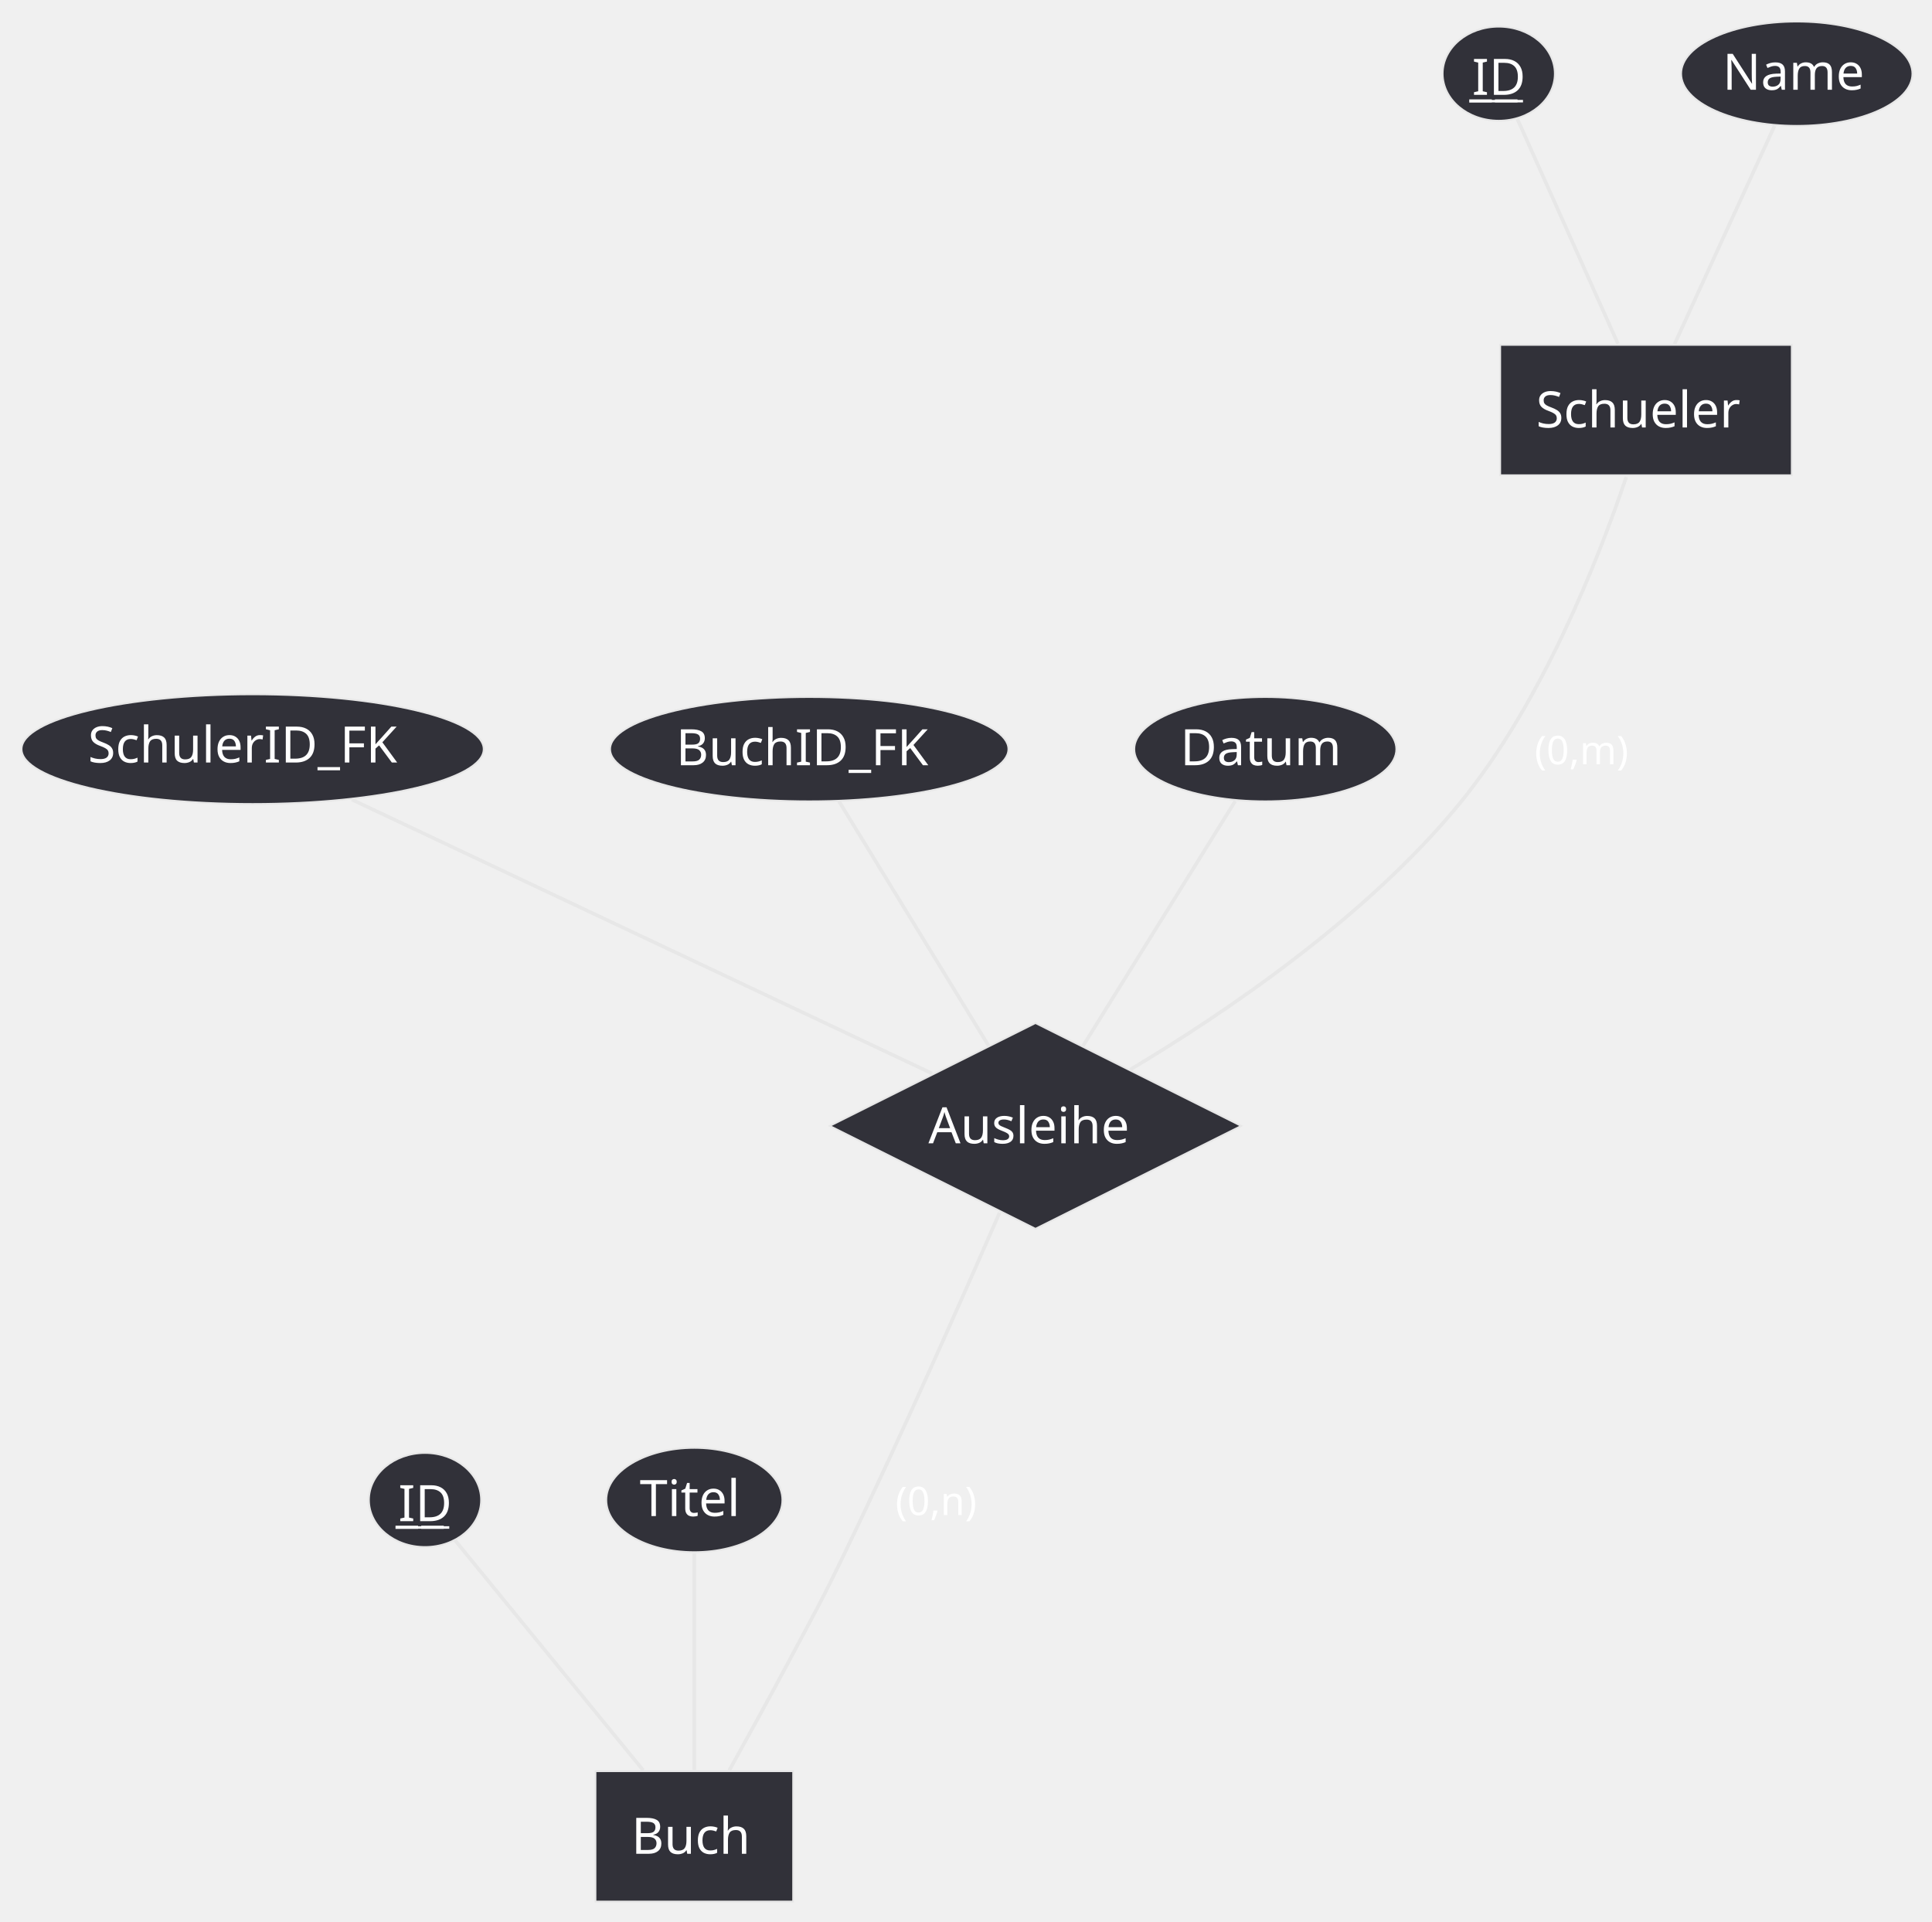
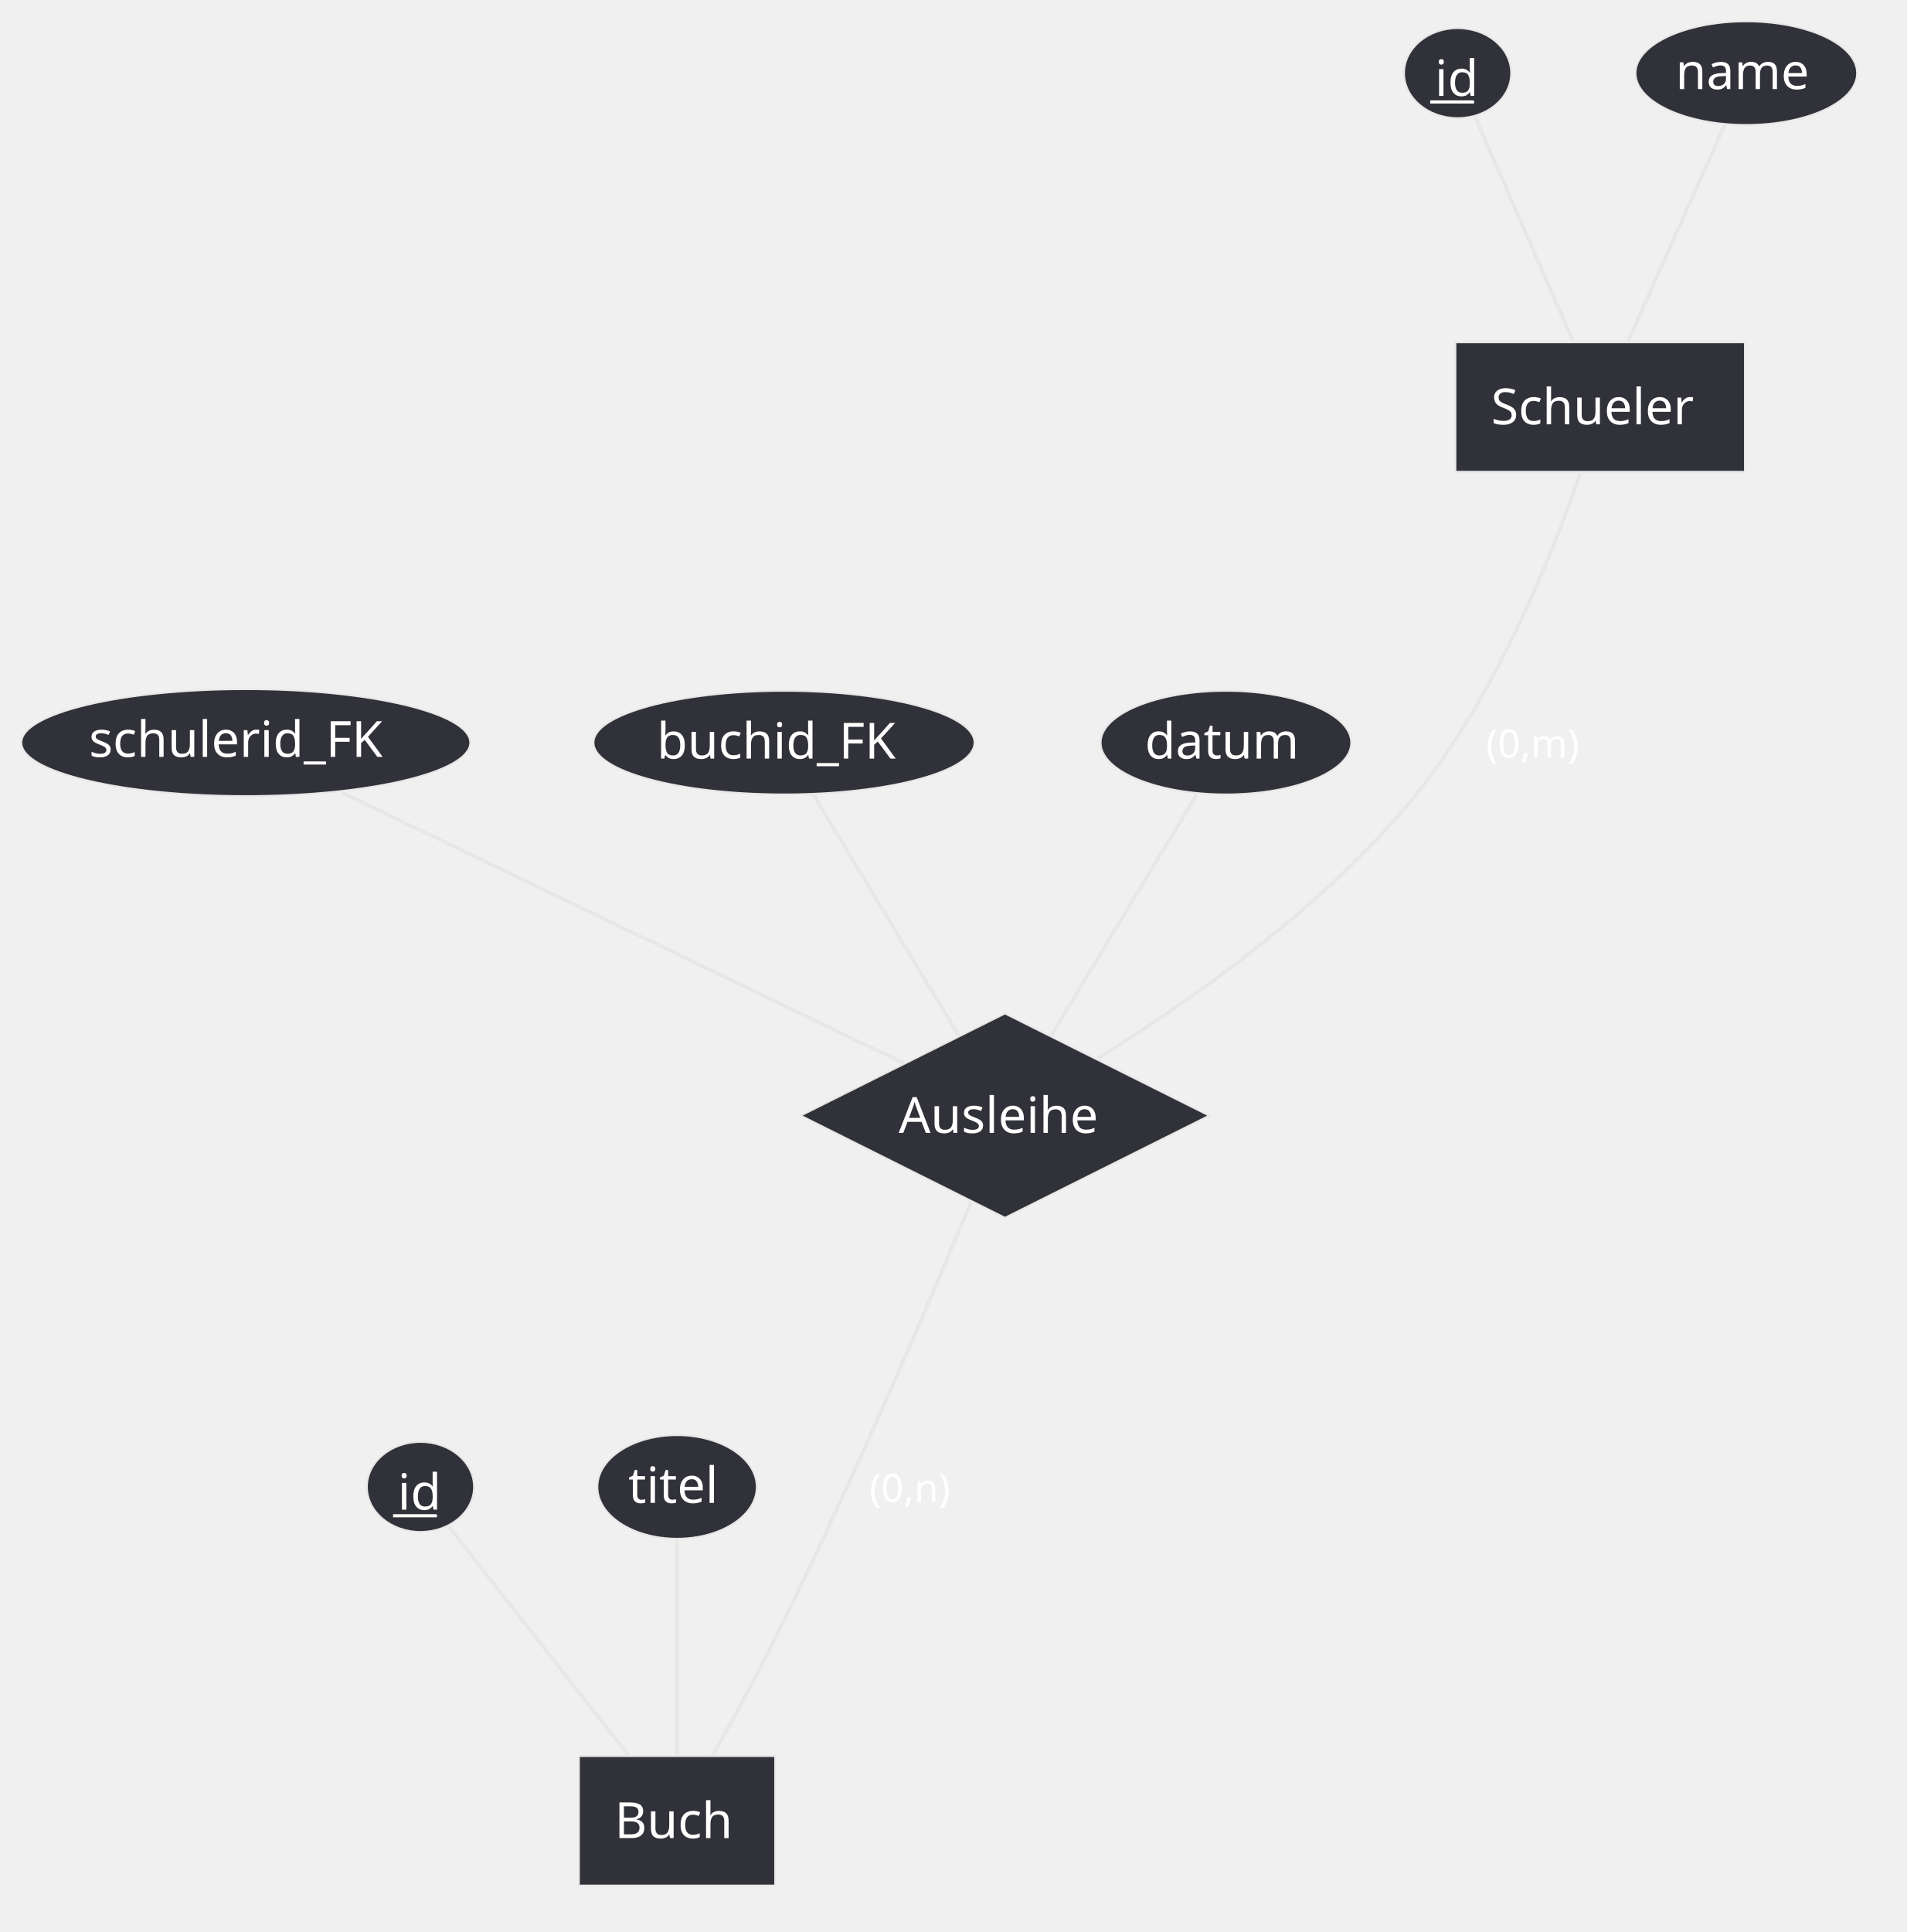
- <svg xmlns="http://www.w3.org/2000/svg" contentStyleType="text/css" data-diagram-type="CHEN_EER" height="535px" preserveAspectRatio="none" style="width:538px;height:535px;" version="1.1" viewBox="0 0 538 535" width="538px" zoomAndPan="magnify">
+ <svg xmlns="http://www.w3.org/2000/svg" contentStyleType="text/css" data-diagram-type="CHEN_EER" height="542px" preserveAspectRatio="none" style="width:535px;height:542px;" version="1.1" viewBox="0 0 535 542" width="535px" zoomAndPan="magnify">
  <defs />
  <g>
    <g>
-       <rect fill="#313139" height="36.297" style="stroke:#E7E7E7;stroke-width:0.5;" width="81.202" x="417.75" y="96.04" />
-       <text fill="#FFFFFF" font-family="sans-serif" font-size="14" lengthAdjust="spacing" textLength="61.202" x="427.75" y="119.035">Schueler</text>
+       <rect fill="#313139" height="36.297" style="stroke:#E7E7E7;stroke-width:0.5;" width="81.202" x="408.37" y="96.04" />
+       <text fill="#FFFFFF" font-family="sans-serif" font-size="14" lengthAdjust="spacing" textLength="61.202" x="418.37" y="119.035">Schueler</text>
    </g>
    <g>
-       <ellipse cx="417.352" cy="20.518" fill="#313139" rx="15.622" ry="13.098" style="stroke:#E7E7E7;stroke-width:0.5;" />
-       <text fill="#FFFFFF" font-family="sans-serif" font-size="14" lengthAdjust="spacing" text-decoration="underline" textLength="14.909" x="409.897" y="26.415">I̲D̲</text>
+       <ellipse cx="408.973" cy="20.518" fill="#313139" rx="15.023" ry="12.618" style="stroke:#E7E7E7;stroke-width:0.5;" />
+       <text fill="#FFFFFF" font-family="sans-serif" font-size="14" lengthAdjust="spacing" text-decoration="underline" textLength="12.776" x="402.585" y="26.895">i̲d̲</text>
    </g>
    <g>
-       <ellipse cx="500.345" cy="20.524" fill="#313139" rx="32.205" ry="14.524" style="stroke:#E7E7E7;stroke-width:0.5;" />
-       <text fill="#FFFFFF" font-family="sans-serif" font-size="14" lengthAdjust="spacing" textLength="41.303" x="479.694" y="24.995">Name</text>
+       <ellipse cx="489.974" cy="20.524" fill="#313139" rx="31.074" ry="14.524" style="stroke:#E7E7E7;stroke-width:0.5;" />
+       <text fill="#FFFFFF" font-family="sans-serif" font-size="14" lengthAdjust="spacing" textLength="39.703" x="470.123" y="24.995">name</text>
    </g>
    <g>
-       <rect fill="#313139" height="36.297" style="stroke:#E7E7E7;stroke-width:0.5;" width="55.048" x="165.82" y="493.21" />
-       <text fill="#FFFFFF" font-family="sans-serif" font-size="14" lengthAdjust="spacing" textLength="35.048" x="175.82" y="516.205">Buch</text>
+       <rect fill="#313139" height="36.297" style="stroke:#E7E7E7;stroke-width:0.5;" width="55.048" x="162.44" y="492.66" />
+       <text fill="#FFFFFF" font-family="sans-serif" font-size="14" lengthAdjust="spacing" textLength="35.048" x="172.44" y="515.655">Buch</text>
    </g>
    <g>
-       <ellipse cx="118.352" cy="417.688" fill="#313139" rx="15.622" ry="13.098" style="stroke:#E7E7E7;stroke-width:0.5;" />
-       <text fill="#FFFFFF" font-family="sans-serif" font-size="14" lengthAdjust="spacing" text-decoration="underline" textLength="14.909" x="110.897" y="423.585">I̲D̲</text>
+       <ellipse cx="117.973" cy="417.139" fill="#313139" rx="15.023" ry="12.618" style="stroke:#E7E7E7;stroke-width:0.5;" />
+       <text fill="#FFFFFF" font-family="sans-serif" font-size="14" lengthAdjust="spacing" text-decoration="underline" textLength="12.776" x="111.585" y="423.515">i̲d̲</text>
    </g>
    <g>
-       <ellipse cx="193.35" cy="417.694" fill="#313139" rx="24.52" ry="14.524" style="stroke:#E7E7E7;stroke-width:0.5;" />
-       <text fill="#FFFFFF" font-family="sans-serif" font-size="14" lengthAdjust="spacing" textLength="30.434" x="178.133" y="422.165">Titel</text>
+       <ellipse cx="189.974" cy="417.144" fill="#313139" rx="22.354" ry="14.524" style="stroke:#E7E7E7;stroke-width:0.5;" />
+       <text fill="#FFFFFF" font-family="sans-serif" font-size="14" lengthAdjust="spacing" textLength="27.371" x="176.289" y="421.615">titel</text>
    </g>
    <g>
-       <polygon fill="#313139" points="231.06,313.524,288.349,284.88,345.637,313.524,288.349,342.169" style="stroke:#E7E7E7;stroke-width:0.5;" />
-       <text fill="#FFFFFF" font-family="sans-serif" font-size="14" lengthAdjust="spacing" textLength="59.623" x="258.537" y="318.371">Ausleihe</text>
+       <polygon fill="#313139" points="224.68,312.974,281.969,284.33,339.257,312.974,281.969,341.619" style="stroke:#E7E7E7;stroke-width:0.5;" />
+       <text fill="#FFFFFF" font-family="sans-serif" font-size="14" lengthAdjust="spacing" textLength="59.623" x="252.157" y="317.821">Ausleihe</text>
    </g>
    <g>
-       <ellipse cx="70.348" cy="208.61" fill="#313139" rx="64.348" ry="15.27" style="stroke:#E7E7E7;stroke-width:0.5;" />
-       <text fill="#FFFFFF" font-family="sans-serif" font-size="14" lengthAdjust="spacing" textLength="91.731" x="24.482" y="212.335">SchulerID_FK</text>
+       <ellipse cx="68.968" cy="208.334" fill="#313139" rx="62.968" ry="14.994" style="stroke:#E7E7E7;stroke-width:0.5;" />
+       <text fill="#FFFFFF" font-family="sans-serif" font-size="14" lengthAdjust="spacing" textLength="88.006" x="24.965" y="212.335">schulerid_FK</text>
    </g>
    <g>
-       <ellipse cx="225.351" cy="208.614" fill="#313139" rx="55.461" ry="14.524" style="stroke:#E7E7E7;stroke-width:0.5;" />
-       <text fill="#FFFFFF" font-family="sans-serif" font-size="14" lengthAdjust="spacing" textLength="74.19" x="188.255" y="213.085">BuchID_FK</text>
+       <ellipse cx="219.975" cy="208.334" fill="#313139" rx="53.445" ry="14.524" style="stroke:#E7E7E7;stroke-width:0.5;" />
+       <text fill="#FFFFFF" font-family="sans-serif" font-size="14" lengthAdjust="spacing" textLength="71.34" x="184.305" y="212.805">buchid_FK</text>
    </g>
    <g>
-       <ellipse cx="352.348" cy="208.614" fill="#313139" rx="36.488" ry="14.524" style="stroke:#E7E7E7;stroke-width:0.5;" />
-       <text fill="#FFFFFF" font-family="sans-serif" font-size="14" lengthAdjust="spacing" textLength="47.359" x="328.668" y="213.085">Datum</text>
+       <ellipse cx="343.969" cy="208.334" fill="#313139" rx="35.149" ry="14.524" style="stroke:#E7E7E7;stroke-width:0.5;" />
+       <text fill="#FFFFFF" font-family="sans-serif" font-size="14" lengthAdjust="spacing" textLength="45.466" x="321.236" y="212.805">datum</text>
    </g>
    <g class="link" data-entity-1="ent0003" data-entity-2="ent0002" data-link-type="association" data-source-line="4" id="lnk4">
-       <path d="M422.54,33.13 C429.61,48.93 442.32,77.34 450.54,95.72" fill="none" id="Schueler/ID-Schueler" style="stroke:#E7E7E7;stroke-width:1;" />
+       <path d="M413.87,32.76 C420.72,48.44 433.19,77.04 441.28,95.57" fill="none" id="Schueler/id-Schueler" style="stroke:#E7E7E7;stroke-width:1;" />
    </g>
    <g class="link" data-entity-1="ent0005" data-entity-2="ent0002" data-link-type="association" data-source-line="5" id="lnk6">
-       <path d="M494.15,35.04 C486.76,51.18 474.38,78.19 466.29,95.85" fill="none" id="Schueler/Name-Schueler" style="stroke:#E7E7E7;stroke-width:1;" />
+       <path d="M483.92,35.05 C476.7,51.18 464.62,78.19 456.73,95.85" fill="none" id="Schueler/name-Schueler" style="stroke:#E7E7E7;stroke-width:1;" />
    </g>
    <g class="link" data-entity-1="ent0008" data-entity-2="ent0007" data-link-type="association" data-source-line="8" id="lnk9">
-       <path d="M126.66,428.85 C139.32,444.33 163.6,474.01 179.11,492.96" fill="none" id="Buch/ID-Buch" style="stroke:#E7E7E7;stroke-width:1;" />
+       <path d="M125.95,428.3 C138.1,443.78 161.41,473.46 176.3,492.41" fill="none" id="Buch/id-Buch" style="stroke:#E7E7E7;stroke-width:1;" />
    </g>
    <g class="link" data-entity-1="ent0010" data-entity-2="ent0007" data-link-type="association" data-source-line="9" id="lnk11">
-       <path d="M193.35,432.61 C193.35,448.74 193.35,475.33 193.35,492.85" fill="none" id="Buch/Titel-Buch" style="stroke:#E7E7E7;stroke-width:1;" />
+       <path d="M189.97,432.06 C189.97,448.19 189.97,474.78 189.97,492.3" fill="none" id="Buch/titel-Buch" style="stroke:#E7E7E7;stroke-width:1;" />
    </g>
    <g class="link" data-entity-1="ent0013" data-entity-2="ent0012" data-link-type="association" data-source-line="12" id="lnk14">
-       <path d="M97.96,222.64 C139.43,242.22 217.43,279.04 259.58,298.94" fill="none" id="Ausleihe/SchulerID_FK-Ausleihe" style="stroke:#E7E7E7;stroke-width:1;" />
+       <path d="M95.94,222.33 C136.36,241.81 212.26,278.38 253.52,298.26" fill="none" id="Ausleihe/schulerid_FK-Ausleihe" style="stroke:#E7E7E7;stroke-width:1;" />
    </g>
    <g class="link" data-entity-1="ent0015" data-entity-2="ent0012" data-link-type="association" data-source-line="13" id="lnk16">
-       <path d="M233.58,223.06 C244.19,240.39 262.75,270.7 275.29,291.19" fill="none" id="Ausleihe/BuchID_FK-Ausleihe" style="stroke:#E7E7E7;stroke-width:1;" />
+       <path d="M228.07,222.75 C238.51,240.03 256.77,270.26 269.11,290.69" fill="none" id="Ausleihe/buchid_FK-Ausleihe" style="stroke:#E7E7E7;stroke-width:1;" />
    </g>
    <g class="link" data-entity-1="ent0017" data-entity-2="ent0012" data-link-type="association" data-source-line="14" id="lnk18">
-       <path d="M343.98,223.06 C333.21,240.39 314.36,270.7 301.62,291.19" fill="none" id="Ausleihe/Datum-Ausleihe" style="stroke:#E7E7E7;stroke-width:1;" />
+       <path d="M335.86,222.75 C325.42,240.03 307.16,270.26 294.82,290.69" fill="none" id="Ausleihe/datum-Ausleihe" style="stroke:#E7E7E7;stroke-width:1;" />
    </g>
    <g class="link" data-entity-1="ent0002" data-entity-2="ent0012" data-link-type="association" data-source-line="16" id="lnk19">
-       <path d="M452.86,132.83 C445.15,155.63 429.41,195.72 406.35,223.88 C380.37,255.59 340.77,282.29 314.72,297.85" fill="none" id="Schueler-Ausleihe" style="stroke:#E7E7E7;stroke-width:1;" />
-       <text fill="#FFFFFF" font-family="sans-serif" font-size="11" lengthAdjust="spacing" textLength="29.794" x="427.35" y="212.82">(0,m)</text>
+       <path d="M443.41,132.7 C435.61,155.33 419.79,195.17 396.97,223.33 C371.73,254.46 333.48,281.12 308.12,296.85" fill="none" id="Schueler-Ausleihe" style="stroke:#E7E7E7;stroke-width:1;" />
+       <text fill="#FFFFFF" font-family="sans-serif" font-size="11" lengthAdjust="spacing" textLength="29.794" x="416.97" y="212.54">(0,m)</text>
    </g>
    <g class="link" data-entity-1="ent0012" data-entity-2="ent0007" data-link-type="association" data-source-line="17" id="lnk20">
-       <path d="M278.35,337.69 C267.95,361.55 251.03,399.72 235.35,432.21 C228.61,446.18 226.65,449.53 219.35,463.21 C214.07,473.11 208.02,484.09 203.09,492.96" fill="none" id="Ausleihe-Buch" style="stroke:#E7E7E7;stroke-width:1;" />
-       <text fill="#FFFFFF" font-family="sans-serif" font-size="11" lengthAdjust="spacing" textLength="26.05" x="249.35" y="421.9">(0,n)</text>
+       <path d="M272.44,337.2 C260.16,366.73 237.77,419.1 215.97,462.66 C210.95,472.69 204.92,483.68 199.93,492.52" fill="none" id="Ausleihe-Buch" style="stroke:#E7E7E7;stroke-width:1;" />
+       <text fill="#FFFFFF" font-family="sans-serif" font-size="11" lengthAdjust="spacing" textLength="26.05" x="243.97" y="421.35">(0,n)</text>
    </g>
  </g>
</svg>
